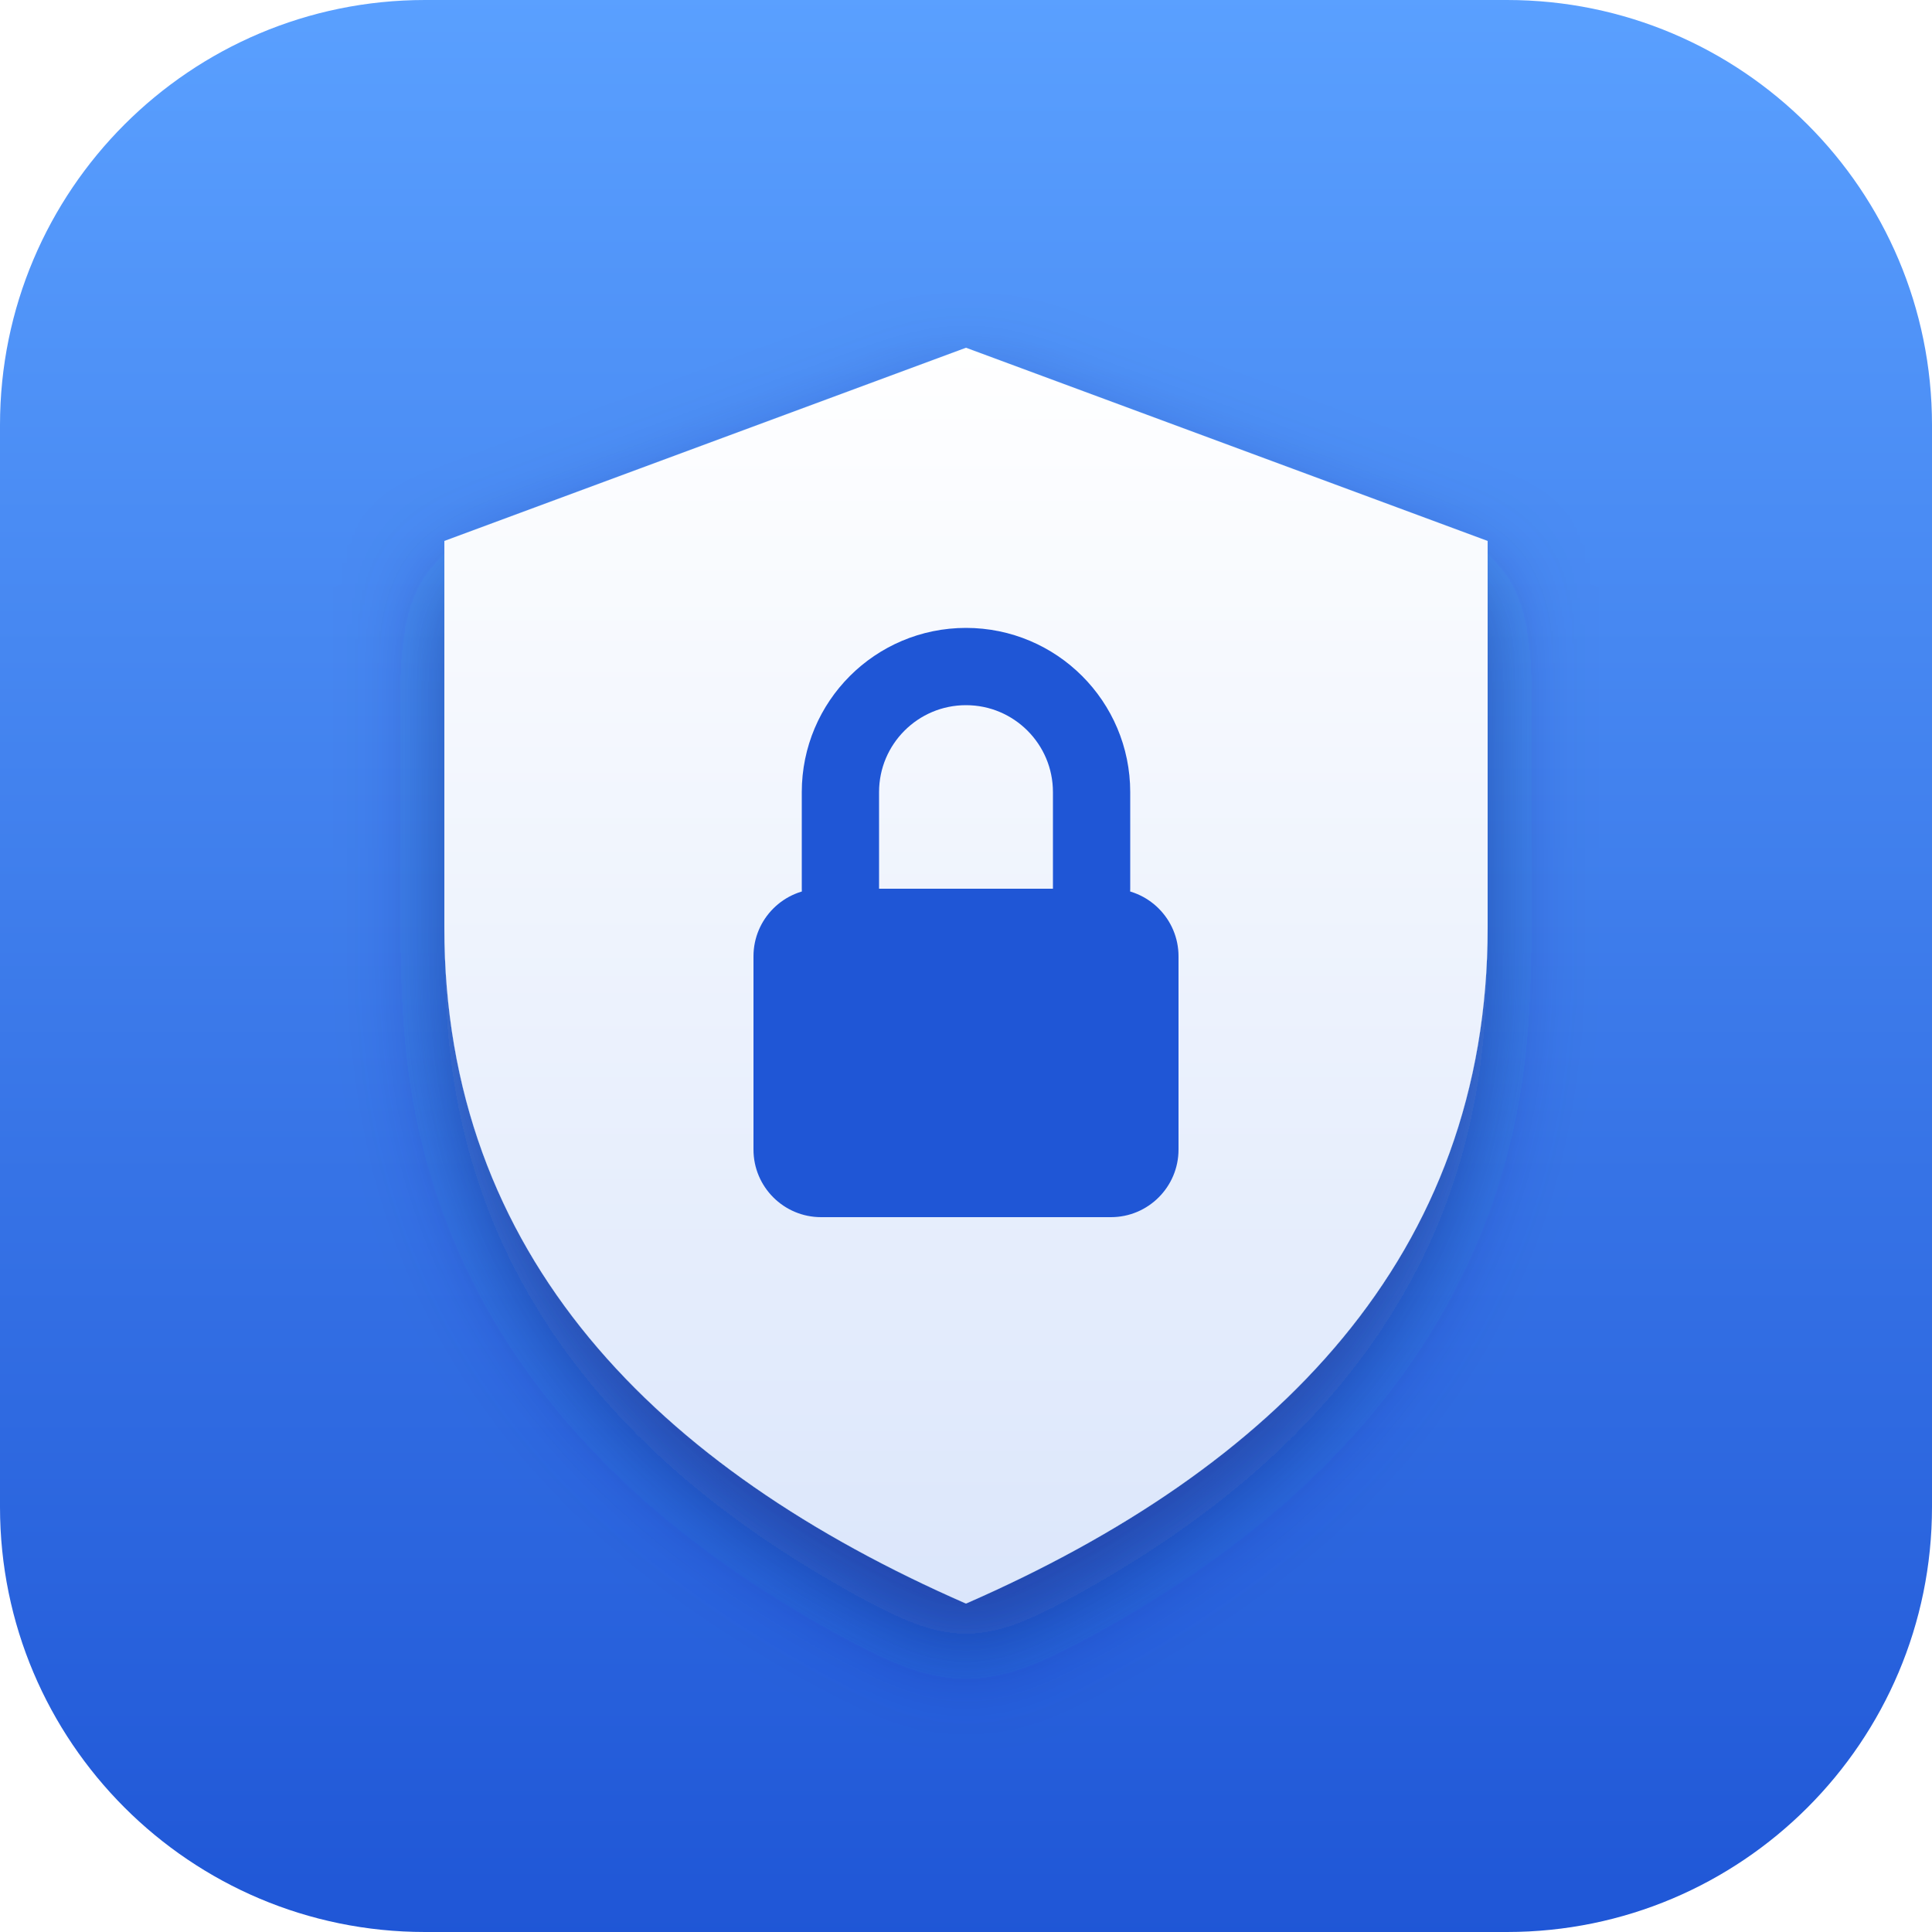
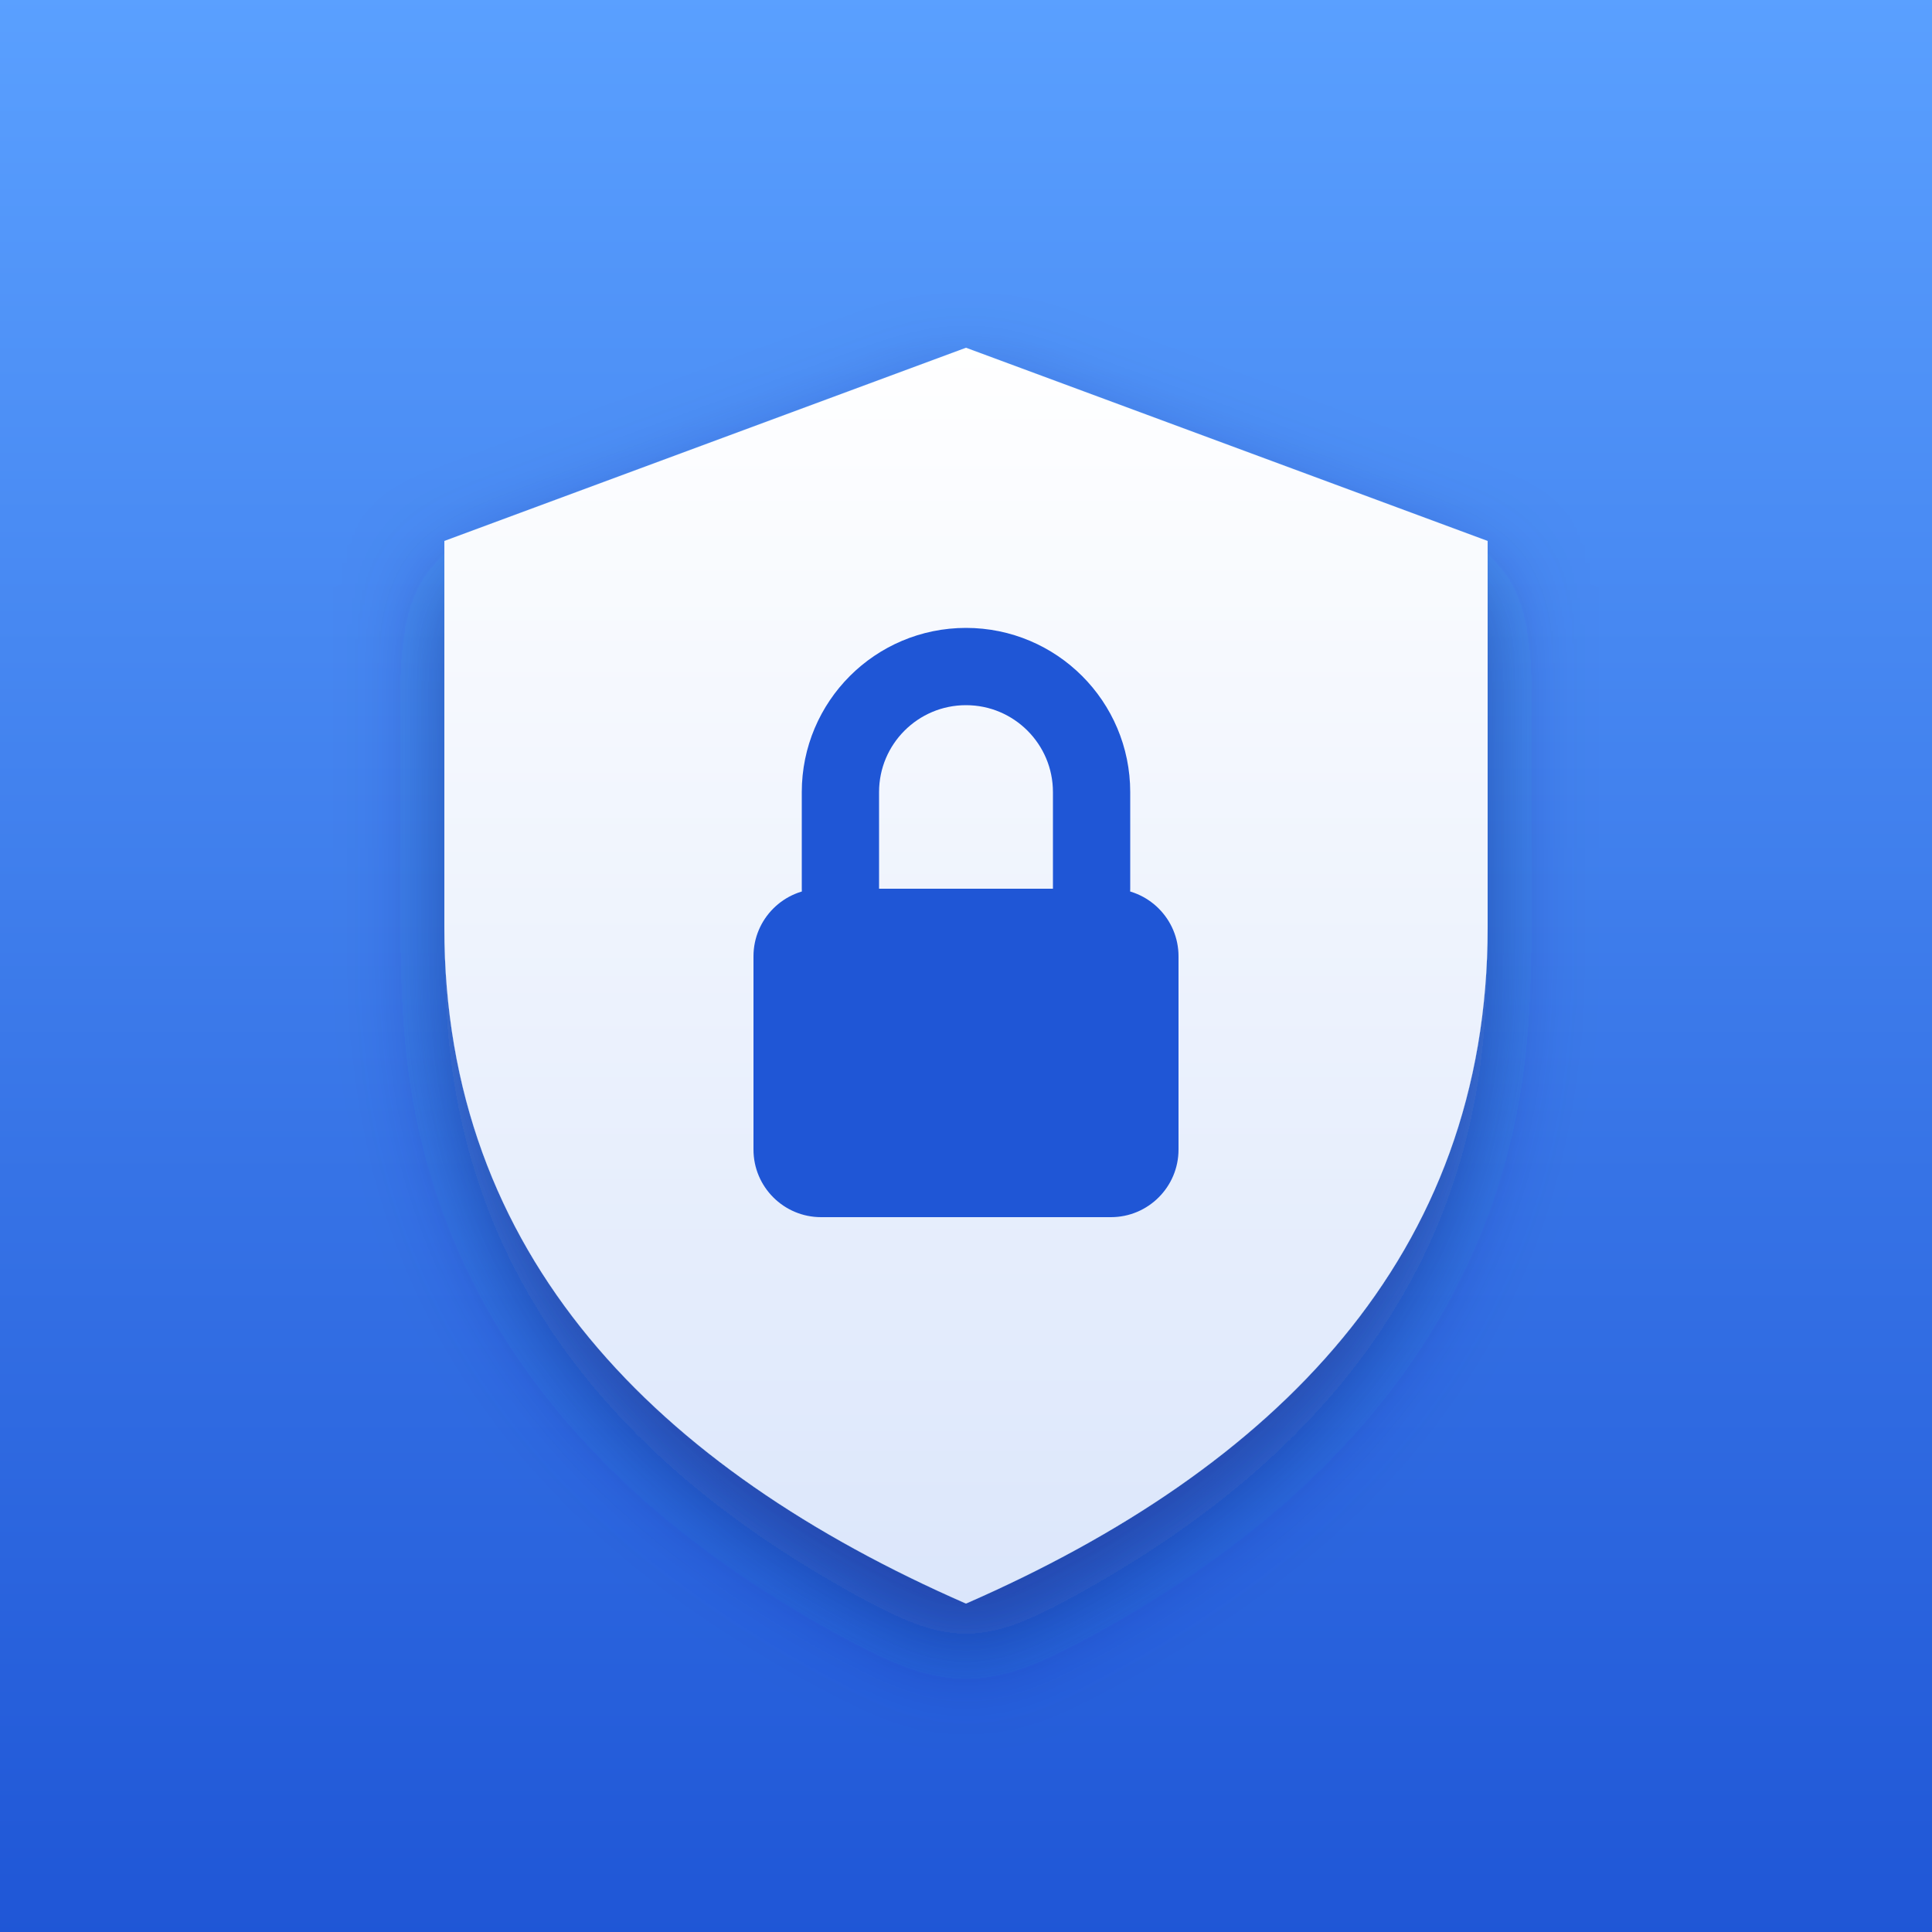
<svg xmlns="http://www.w3.org/2000/svg" viewBox="0 0 100 100" width="100" height="100">
  <defs>
    <linearGradient id="bg" x1="0" y1="0" x2="0" y2="1">
      <stop offset="0" stop-color="#5aa0ff" />
      <stop offset="1" stop-color="#1f56d6" />
    </linearGradient>
    <linearGradient id="shield" x1="0" y1="0" x2="0" y2="1">
      <stop offset="0" stop-color="#fff" />
      <stop offset="1" stop-color="#dbe6fb" />
    </linearGradient>
    <filter id="sh" x="-30%" y="-30%" width="160%" height="170%" color-interpolation-filters="sRGB">
      <feDropShadow dx="0" dy="2.4" stdDeviation="2.4" flood-color="#0b2a73" flood-opacity=".5" />
    </filter>
  </defs>
-   <rect width="100" height="100" rx="22" fill="url(#bg)" />
+   <rect width="100" height="100" fill="url(#bg)" />
  <g filter="url(#sh)">
    <path d="M50 18 77 28v20c0 17-11 28-27 35C34 76 23 65 23 48V28Z" fill="url(#shield)" />
  </g>
  <rect x="39" y="46" width="22" height="17" rx="3.5" fill="#1f56d6" />
  <path d="M43.5 46v-5a6.5 6.5 0 0 1 13 0v5" fill="none" stroke="#1f56d6" stroke-width="4" stroke-linecap="round" />
</svg>
